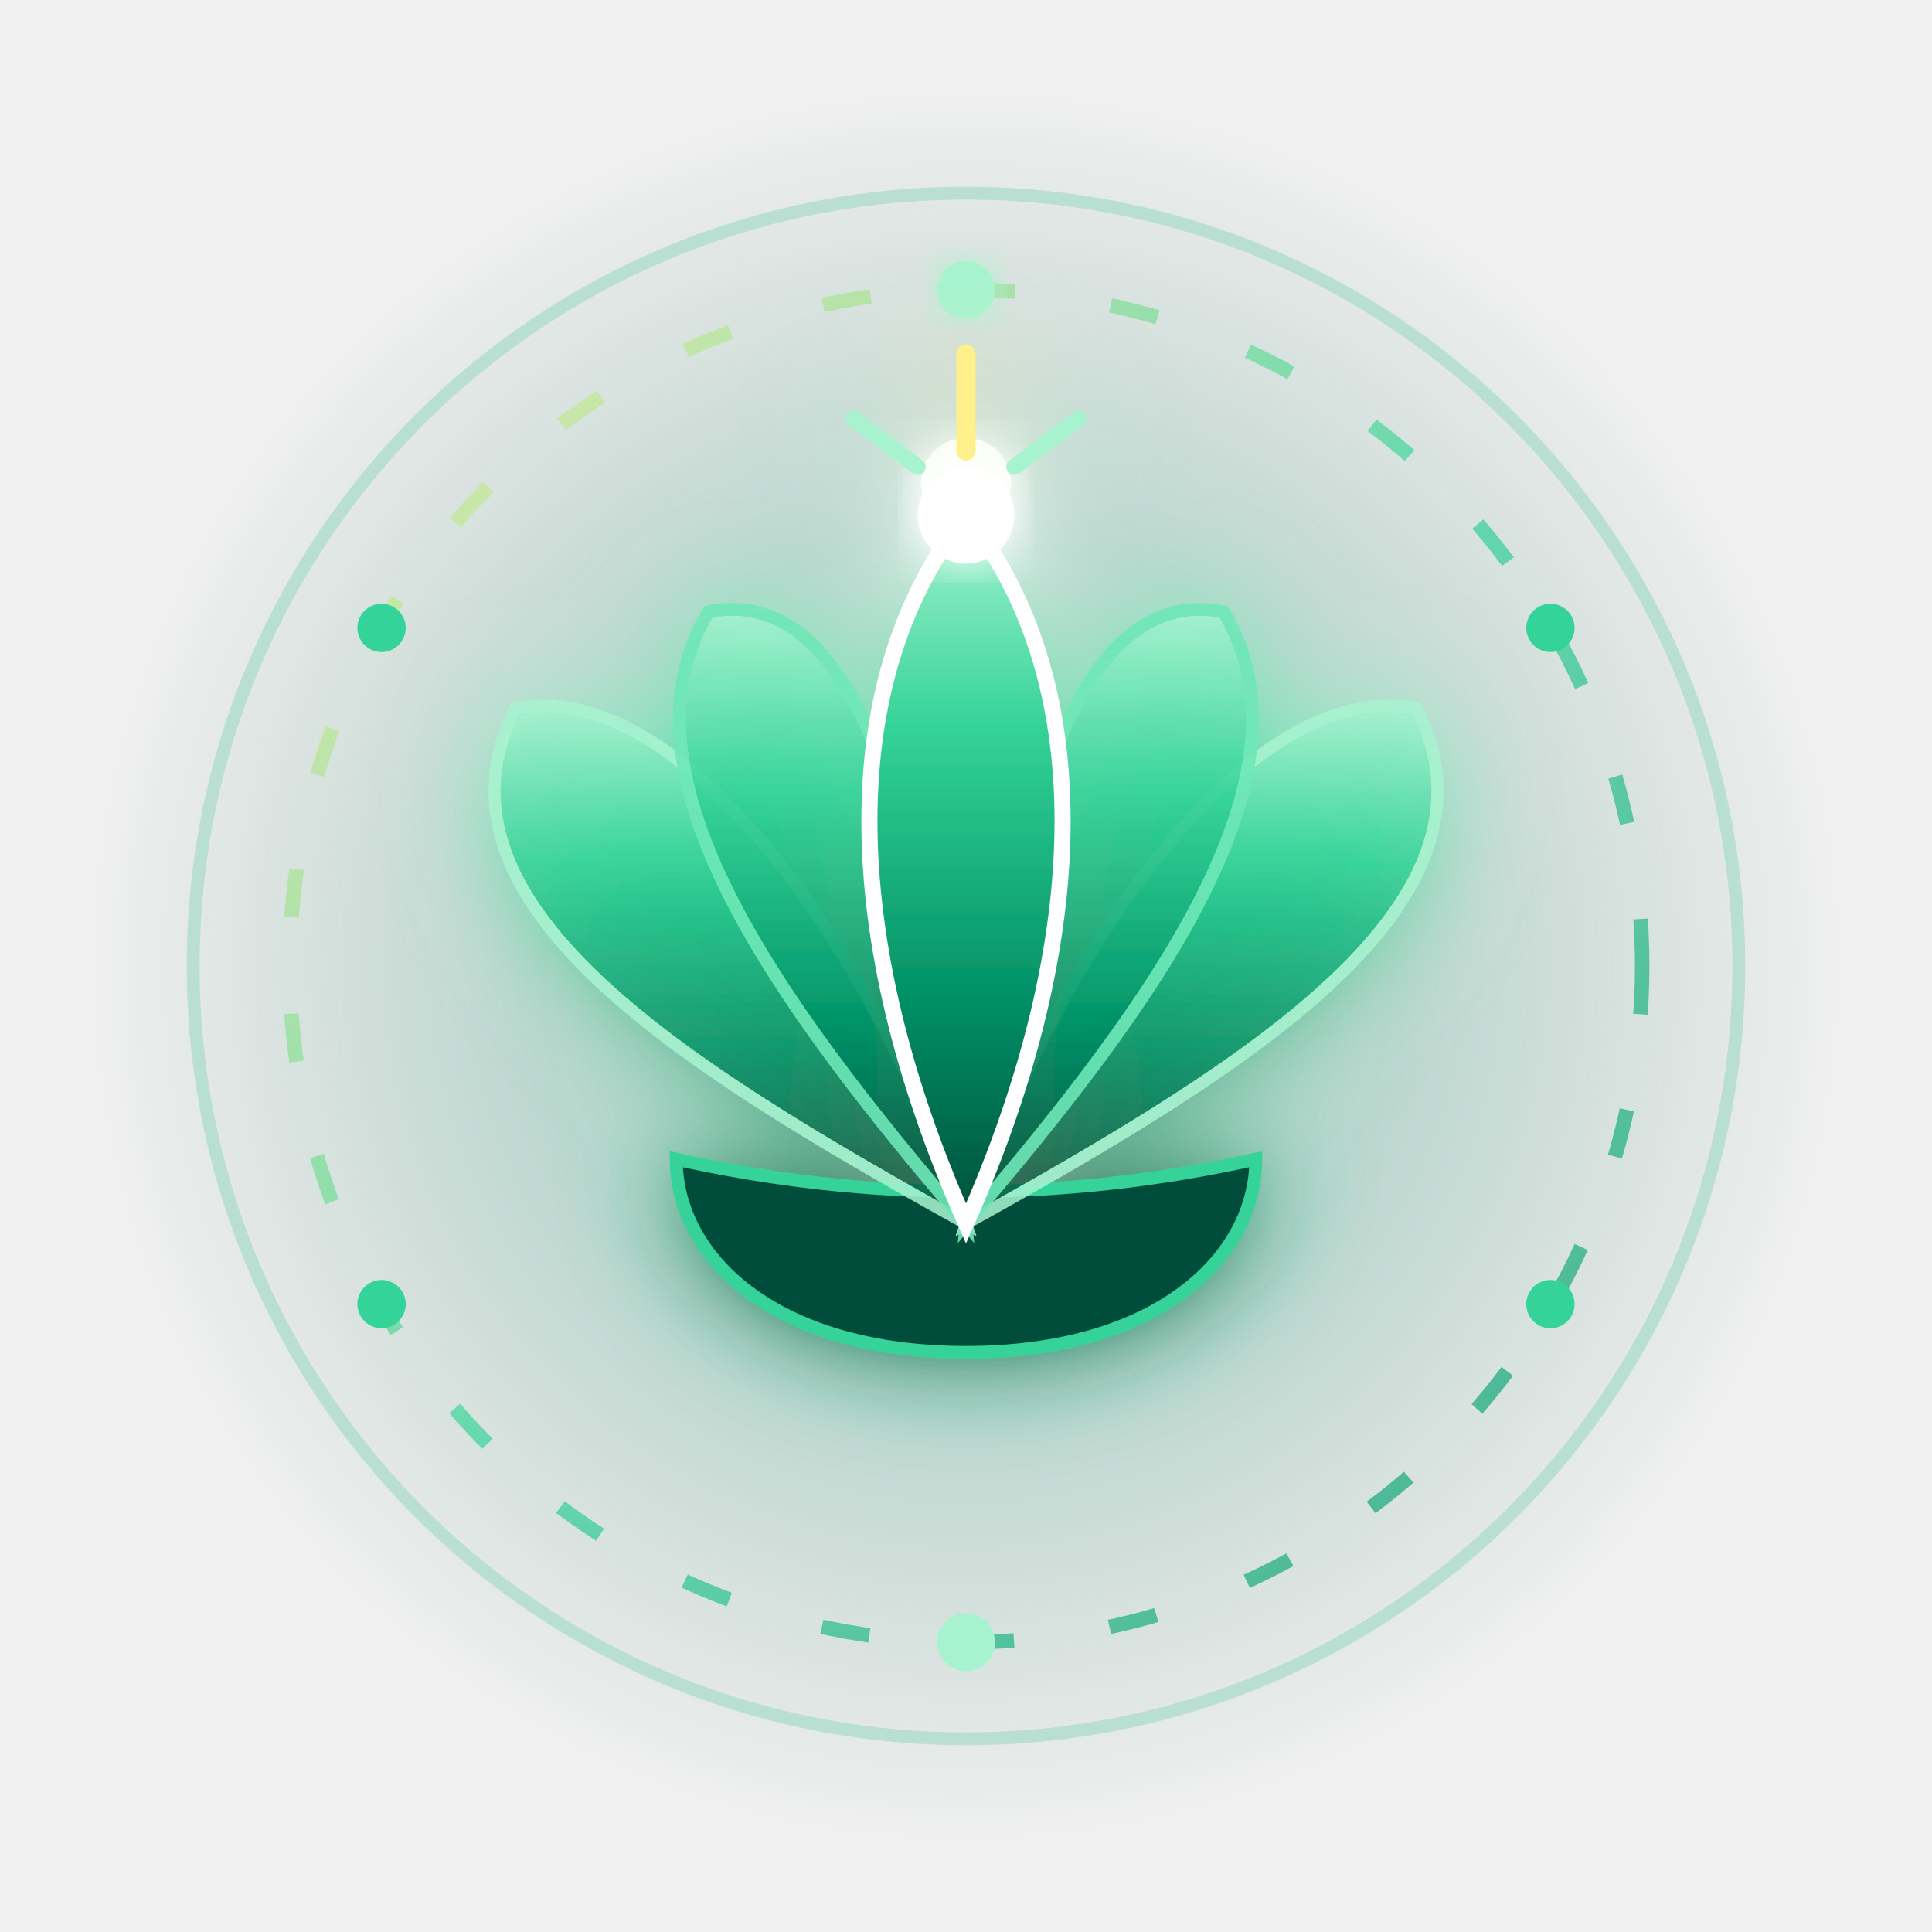
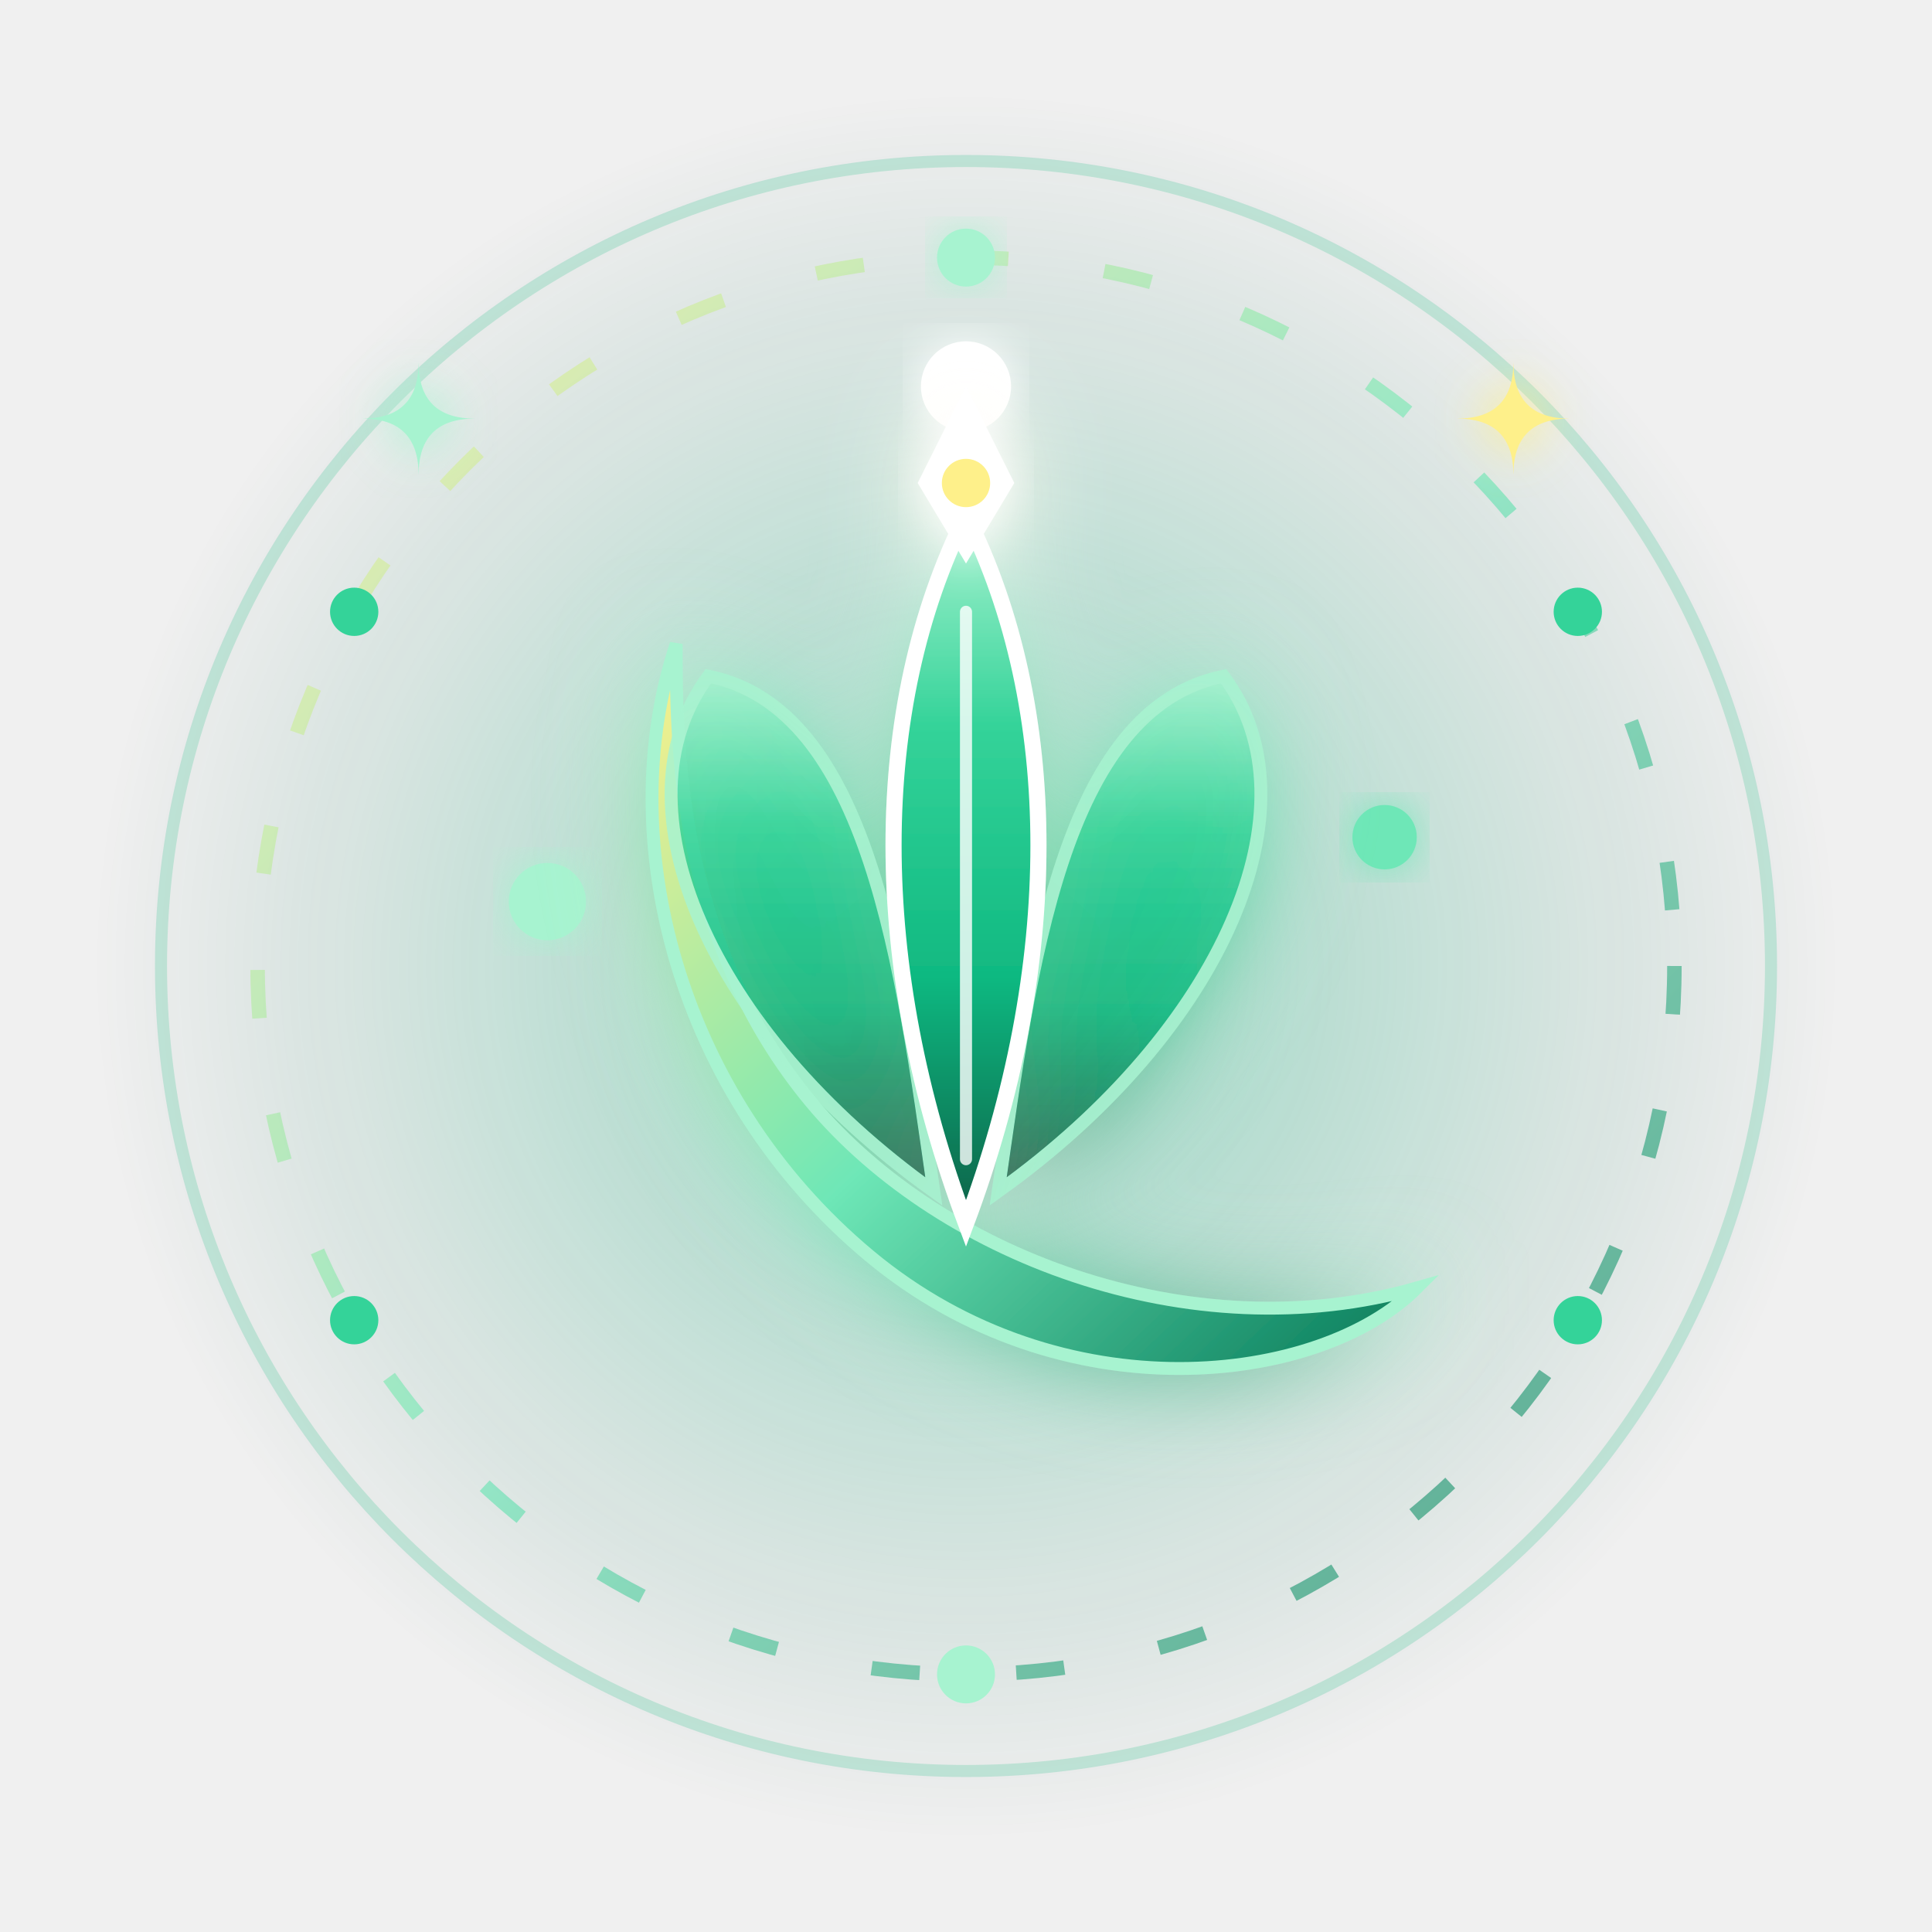
<svg xmlns="http://www.w3.org/2000/svg" viewBox="0 0 120 120" width="100%" height="100%" fill="none">
  <defs>
-     <radialGradient id="growthAura" cx="50%" cy="50%" r="50%">
-       <stop offset="0%" stop-color="#10b981" stop-opacity="0.45" />
-       <stop offset="60%" stop-color="#047857" stop-opacity="0.18" />
+     <radialGradient id="growthAuraGlow" cx="50%" cy="50%" r="50%">
+       <stop offset="0%" stop-color="#10b981" stop-opacity="0.4" />
+       <stop offset="60%" stop-color="#059669" stop-opacity="0.15" />
      <stop offset="100%" stop-color="#064e3b" stop-opacity="0" />
    </radialGradient>
-     <linearGradient id="lotusGrad" x1="0%" y1="100%" x2="0%" y2="0%">
-       <stop offset="0%" stop-color="#064e3b" />
-       <stop offset="35%" stop-color="#059669" />
+     <linearGradient id="sproutGrad" x1="0%" y1="100%" x2="0%" y2="0%">
+       <stop offset="0%" stop-color="#065f46" />
+       <stop offset="35%" stop-color="#10b981" />
      <stop offset="70%" stop-color="#34d399" />
      <stop offset="100%" stop-color="#a7f3d0" />
    </linearGradient>
-     <linearGradient id="seedGold" x1="0%" y1="0%" x2="100%" y2="100%">
+     <linearGradient id="moonGold" x1="0%" y1="0%" x2="100%" y2="100%">
      <stop offset="0%" stop-color="#fef08a" />
-       <stop offset="50%" stop-color="#34d399" />
-       <stop offset="100%" stop-color="#059669" />
+       <stop offset="50%" stop-color="#6ee7b7" />
+       <stop offset="100%" stop-color="#047857" />
    </linearGradient>
-     <filter id="emeraldGlow" x="-30%" y="-30%" width="160%" height="160%">
-       <feGaussianBlur stdDeviation="3.2" result="blur" />
+     <filter id="emeraldBloom" x="-30%" y="-30%" width="160%" height="160%">
+       <feGaussianBlur stdDeviation="3" result="blur" />
      <feComposite in="SourceGraphic" in2="blur" operator="over" />
    </filter>
-     <filter id="sporeGlow" x="-20%" y="-20%" width="140%" height="140%">
+     <filter id="sporeBloom" x="-20%" y="-20%" width="140%" height="140%">
      <feGaussianBlur stdDeviation="1.5" result="blur" />
      <feComposite in="SourceGraphic" in2="blur" operator="over" />
    </filter>
    <style>
-       .bg-aura {
-         animation: pulseGrowthAura 4s ease-in-out infinite;
-         transform-origin: center;
-       }
-       .sacred-lotus-bloom {
-         animation: breathLotus 4.5s ease-in-out infinite;
-         transform-origin: 60px 75px;
-       }
-       .seed-of-life-rings {
-         animation: spinSeedOfLife 36s linear infinite;
+       .aura-breath {
+         animation: breathGrowthAura 4s ease-in-out infinite;
        transform-origin: 60px 60px;
      }
-       .ascending-spore-1 {
-         animation: riseSpore1 3.2s ease-in-out infinite;
+       .seed-bloom-group {
+         animation: levitateSprout 4.5s ease-in-out infinite;
+         transform-origin: 60px 60px;
      }
-       .ascending-spore-2 {
-         animation: riseSpore2 4s ease-in-out 1.2s infinite;
+       .sacred-rings-spin {
+         animation: spinSacredRings 36s linear infinite;
+         transform-origin: 60px 60px;
      }
-       .ascending-spore-3 {
-         animation: riseSpore3 3.6s ease-in-out 2.1s infinite;
+       .crystal-pulse {
+         animation: pulseCrystal 2.8s ease-in-out infinite;
+         transform-origin: 60px 32px;
      }
-       .crown-crystal {
-         animation: crystalPulse 2.8s ease-in-out infinite;
-         transform-origin: 60px 38px;
+       .spore-1 {
+         animation: floatSpore1 3.2s ease-in-out infinite;
+       }
+       .spore-2 {
+         animation: floatSpore2 4s ease-in-out 1.2s infinite;
+       }
+       .spore-3 {
+         animation: floatSpore3 3.6s ease-in-out 2s infinite;
+       }
+       .twinkle-star {
+         animation: starTwinkle 2.5s ease-in-out infinite;
      }

-       @keyframes breathLotus {
-         0%, 100% { transform: scale(1) translateY(0); }
-         50% { transform: scale(1.05) translateY(-3px); filter: drop-shadow(0 0 8px #34d399); }
+       @keyframes levitateSprout {
+         0%, 100% { transform: translateY(0px) scale(1); }
+         50% { transform: translateY(-4px) scale(1.03); }
      }
-       @keyframes spinSeedOfLife {
+       @keyframes breathGrowthAura {
+         0%, 100% { transform: scale(0.92); opacity: 0.65; }
+         50% { transform: scale(1.15); opacity: 1; }
+       }
+       @keyframes spinSacredRings {
        0% { transform: rotate(0deg); }
        100% { transform: rotate(360deg); }
      }
-       @keyframes pulseGrowthAura {
-         0%, 100% { transform: scale(0.92); opacity: 0.65; }
-         50% { transform: scale(1.14); opacity: 1; }
+       @keyframes pulseCrystal {
+         0%, 100% { transform: scale(0.85); opacity: 0.8; }
+         50% { transform: scale(1.25); opacity: 1; filter: drop-shadow(0 0 6px #a7f3d0); }
      }
-       @keyframes riseSpore1 {
+       @keyframes floatSpore1 {
        0% { transform: translateY(14px) scale(0.6); opacity: 0; }
        35% { opacity: 0.9; }
        80% { opacity: 0.8; }
-         100% { transform: translateY(-24px) scale(1.1); opacity: 0; }
+         100% { transform: translateY(-22px) scale(1.1); opacity: 0; }
      }
-       @keyframes riseSpore2 {
+       @keyframes floatSpore2 {
        0% { transform: translateY(18px) scale(0.5); opacity: 0; }
        40% { opacity: 0.85; }
-         85% { opacity: 0.75; }
-         100% { transform: translateY(-26px) scale(0.9); opacity: 0; }
+         85% { opacity: 0.7; }
+         100% { transform: translateY(-24px) scale(0.9); opacity: 0; }
      }
-       @keyframes riseSpore3 {
+       @keyframes floatSpore3 {
        0% { transform: translateY(12px) scale(0.7); opacity: 0; }
        30% { opacity: 0.95; }
        100% { transform: translateY(-20px) scale(1.2); opacity: 0; }
      }
-       @keyframes crystalPulse {
-         0%, 100% { transform: scale(0.9); opacity: 0.8; }
-         50% { transform: scale(1.2); opacity: 1; filter: drop-shadow(0 0 6px #a7f3d0); }
+       @keyframes starTwinkle {
+         0%, 100% { opacity: 0.2; transform: scale(0.6); }
+         50% { opacity: 1; transform: scale(1.2); }
      }
    </style>
  </defs>
-   <circle cx="60" cy="60" r="54" fill="url(#growthAura)" class="bg-aura" />
-   <g class="seed-of-life-rings">
-     <circle cx="60" cy="60" r="48" stroke="#10b981" stroke-opacity="0.2" stroke-width="0.8" />
-     <circle cx="60" cy="60" r="42" stroke="url(#seedGold)" stroke-width="0.9" stroke-dasharray="3 6" stroke-opacity="0.7" />
-     <circle cx="60" cy="18" r="1.8" fill="#a7f3d0" filter="url(#sporeGlow)" />
-     <circle cx="96.3" cy="39" r="1.5" fill="#34d399" />
-     <circle cx="96.3" cy="81" r="1.5" fill="#34d399" />
-     <circle cx="60" cy="102" r="1.8" fill="#a7f3d0" />
-     <circle cx="23.7" cy="81" r="1.5" fill="#34d399" />
-     <circle cx="23.7" cy="39" r="1.5" fill="#34d399" />
+   <circle cx="60" cy="60" r="54" fill="url(#growthAuraGlow)" class="aura-breath" />
+   <g class="sacred-rings-spin">
+     <circle cx="60" cy="60" r="50" stroke="#10b981" stroke-opacity="0.2" stroke-width="0.75" />
+     <circle cx="60" cy="60" r="44" stroke="url(#moonGold)" stroke-width="0.9" stroke-dasharray="3 6" stroke-opacity="0.65" />
+     <circle cx="60" cy="16" r="1.8" fill="#a7f3d0" filter="url(#sporeBloom)" />
+     <circle cx="98" cy="38" r="1.5" fill="#34d399" />
+     <circle cx="98" cy="82" r="1.5" fill="#34d399" />
+     <circle cx="60" cy="104" r="1.8" fill="#a7f3d0" />
+     <circle cx="22" cy="82" r="1.5" fill="#34d399" />
+     <circle cx="22" cy="38" r="1.5" fill="#34d399" />
  </g>
-   <g class="ascending-spore-1" transform="translate(36, 55)">
-     <circle cx="0" cy="0" r="2.5" fill="#a7f3d0" filter="url(#sporeGlow)" />
+   <g class="spore-1" transform="translate(34, 56)">
+     <circle cx="0" cy="0" r="2.4" fill="#a7f3d0" filter="url(#sporeBloom)" />
  </g>
-   <g class="ascending-spore-2" transform="translate(84, 52)">
-     <circle cx="0" cy="0" r="2" fill="#6ee7b7" filter="url(#sporeGlow)" />
+   <g class="spore-2" transform="translate(86, 52)">
+     <circle cx="0" cy="0" r="2" fill="#6ee7b7" filter="url(#sporeBloom)" />
  </g>
-   <g class="ascending-spore-3" transform="translate(60, 30)">
-     <circle cx="0" cy="0" r="2.8" fill="#ffffff" filter="url(#sporeGlow)" />
+   <g class="spore-3" transform="translate(60, 24)">
+     <circle cx="0" cy="0" r="2.8" fill="#ffffff" filter="url(#sporeBloom)" />
  </g>
-   <g class="sacred-lotus-bloom" filter="url(#emeraldGlow)">
-     <path d="M60 84 C48 84, 42 78, 42 72 Q60 76 78 72 C78 78, 72 84, 60 84 Z" fill="#064e3b" stroke="#34d399" stroke-width="0.8" />
-     <path d="M60 76 C42 66, 26 56, 32 44 C42 42, 54 58, 60 76 Z" fill="url(#lotusGrad)" opacity="0.85" stroke="#a7f3d0" stroke-width="0.75" />
-     <path d="M60 76 C78 66, 94 56, 88 44 C78 42, 66 58, 60 76 Z" fill="url(#lotusGrad)" opacity="0.85" stroke="#a7f3d0" stroke-width="0.75" />
-     <path d="M60 76 C48 62, 38 48, 44 38 C54 36, 58 54, 60 76 Z" fill="url(#lotusGrad)" opacity="0.9" stroke="#6ee7b7" stroke-width="0.8" />
-     <path d="M60 76 C72 62, 82 48, 76 38 C66 36, 62 54, 60 76 Z" fill="url(#lotusGrad)" opacity="0.9" stroke="#6ee7b7" stroke-width="0.8" />
-     <path d="M60 76 C52 58, 52 42, 60 32 C68 42, 68 58, 60 76 Z" fill="url(#lotusGrad)" stroke="#ffffff" stroke-width="1" />
-     <g class="crown-crystal">
-       <circle cx="60" cy="32" r="3" fill="#ffffff" filter="url(#sporeGlow)" />
-       <line x1="60" y1="22" x2="60" y2="28" stroke="#fef08a" stroke-width="1.2" stroke-linecap="round" />
-       <line x1="53" y1="26" x2="57" y2="29" stroke="#a7f3d0" stroke-width="1" stroke-linecap="round" />
-       <line x1="67" y1="26" x2="63" y2="29" stroke="#a7f3d0" stroke-width="1" stroke-linecap="round" />
+   <g class="twinkle-star" transform="translate(26, 26)">
+     <path d="M0 -3.5 Q0 0 3.5 0 Q0 0 0 3.5 Q0 0 -3.5 0 Q0 0 0 -3.5 Z" fill="#a7f3d0" filter="url(#sporeBloom)" />
+   </g>
+   <g class="twinkle-star" transform="translate(94, 26)" style="animation-delay: 1.2s;">
+     <path d="M0 -3.5 Q0 0 3.5 0 Q0 0 0 3.5 Q0 0 -3.5 0 Q0 0 0 -3.5 Z" fill="#fef08a" filter="url(#sporeBloom)" />
+   </g>
+   <g class="seed-bloom-group" filter="url(#emeraldBloom)">
+     <path d="M42 40 C38 52, 42 68, 54 78 C66 88, 82 86, 88 80 C74 84, 58 78, 50 68 C42 58, 42 46, 42 40 Z" fill="url(#moonGold)" stroke="#a7f3d0" stroke-width="0.8" />
+     <path d="M58 74 C44 64, 38 50, 44 42 C54 44, 56 60, 58 74 Z" fill="url(#sproutGrad)" stroke="#a7f3d0" stroke-width="0.8" opacity="0.85" />
+     <path d="M62 74 C76 64, 82 50, 76 42 C66 44, 64 60, 62 74 Z" fill="url(#sproutGrad)" stroke="#a7f3d0" stroke-width="0.8" opacity="0.85" />
+     <path d="M60 76 C54 60, 54 44, 60 32 C66 44, 66 60, 60 76 Z" fill="url(#sproutGrad)" stroke="#ffffff" stroke-width="1" />
+     <path d="M60 72 Q60 56 60 38" stroke="#ffffff" stroke-width="0.75" stroke-linecap="round" opacity="0.8" />
+     <g class="crystal-pulse">
+       <polygon points="60,24 63,30 60,35 57,30" fill="#ffffff" filter="url(#sporeBloom)" />
+       <circle cx="60" cy="30" r="1.5" fill="#fef08a" />
    </g>
  </g>
</svg>
